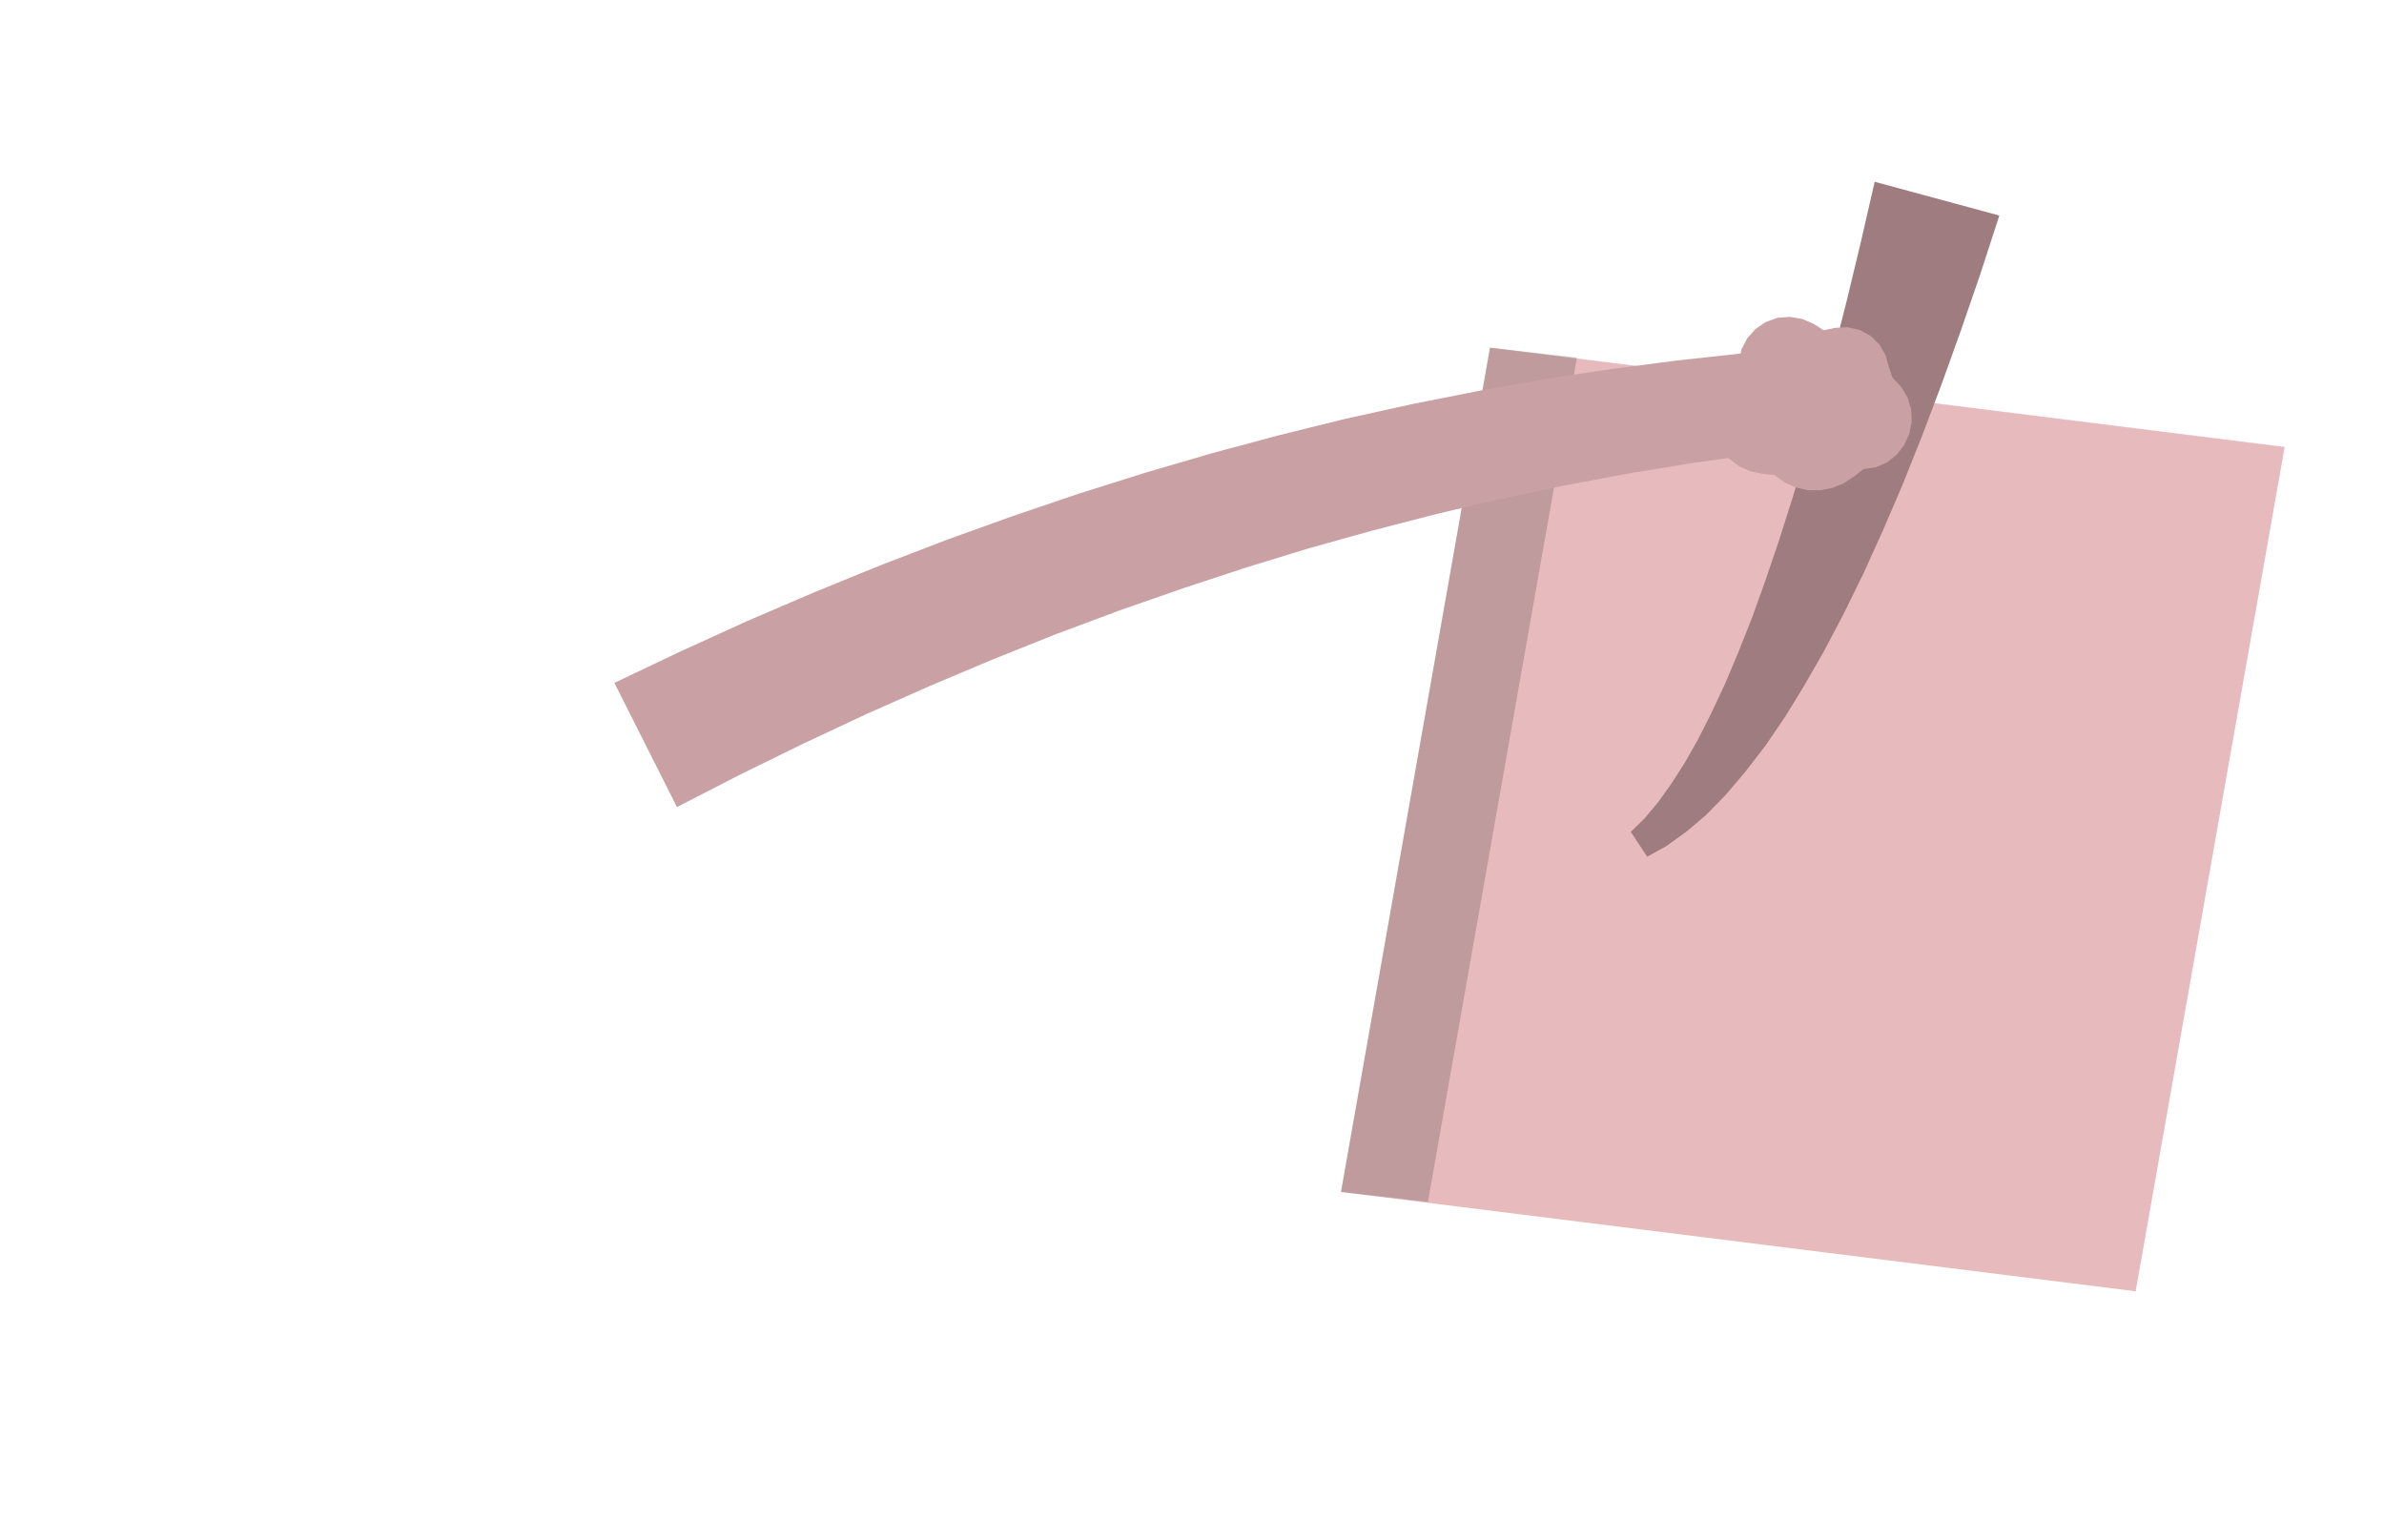
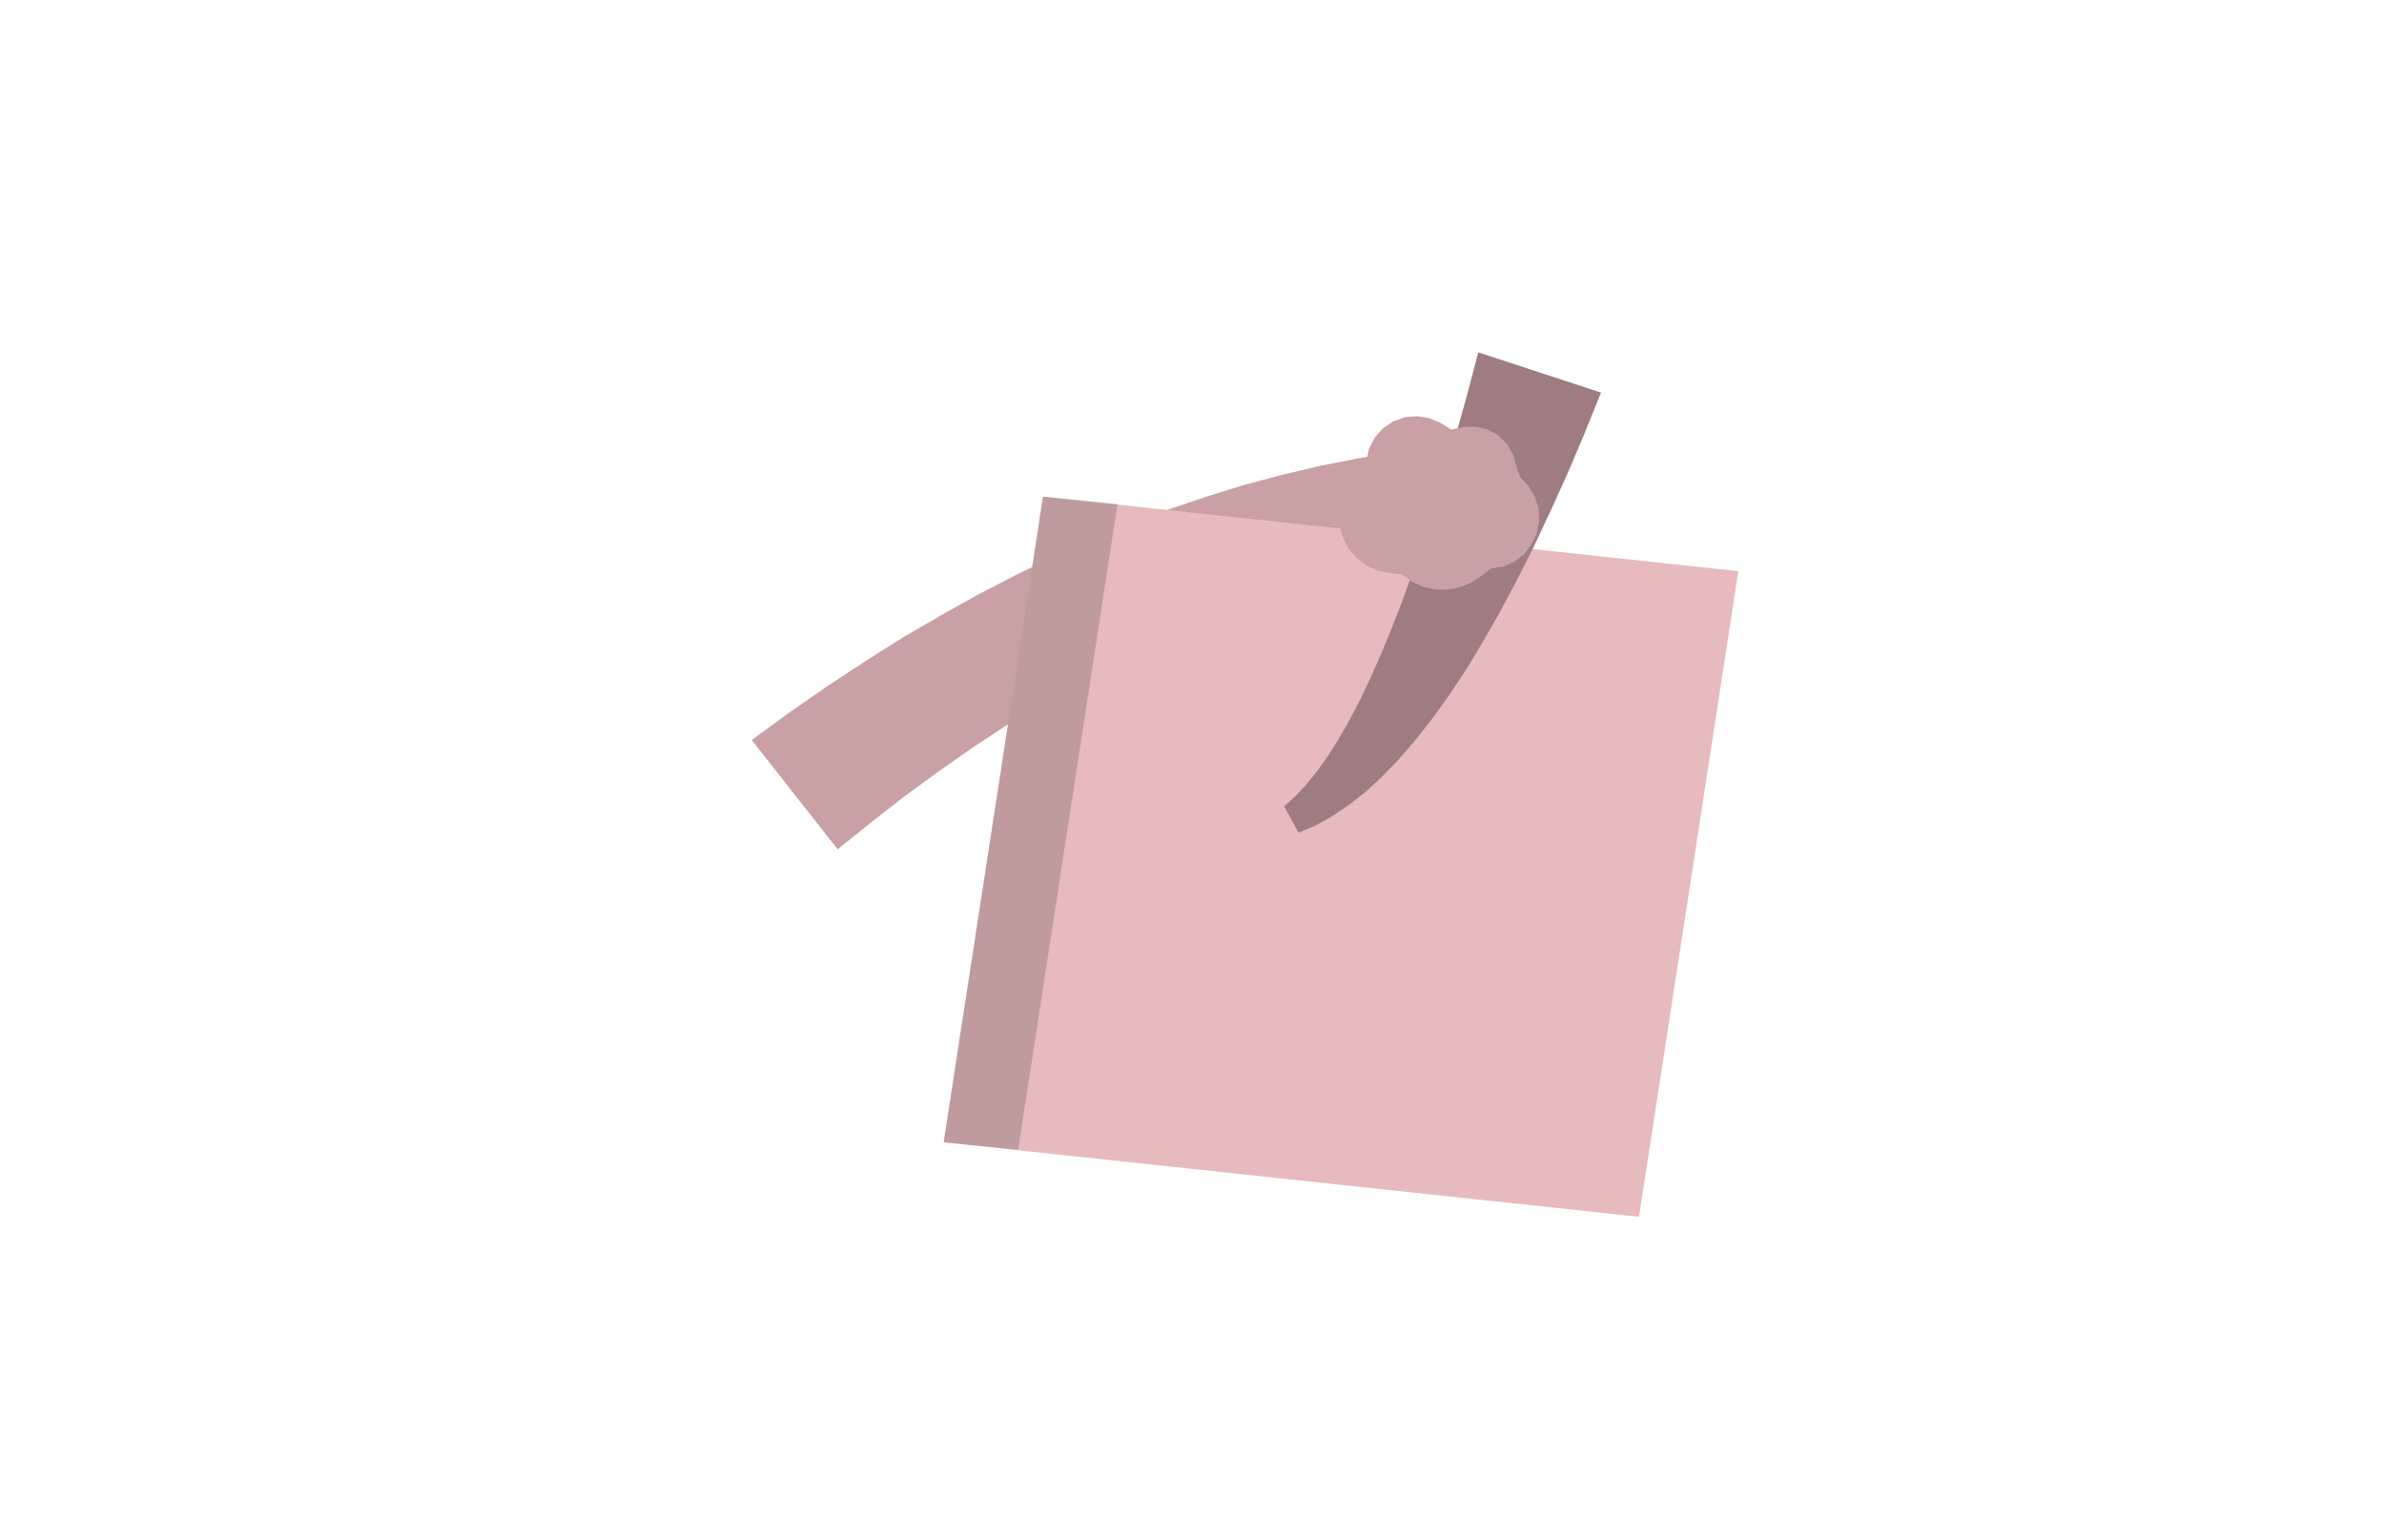
<svg xmlns="http://www.w3.org/2000/svg" viewBox="0 0 96 62" width="96" height="62">
-   <path id="kagit" d="M54.00 48.00 L60.00 14.00 L92.00 18.00 L86.00 52.00 Z" fill="#E7BABD" />
-   <path id="sirt" d="M54.00 48.00 L60.00 14.00 L63.50 14.40 L57.50 48.40 Z" fill="#1C1C1C" opacity="0.2" />
-   <path id="kol-yakin" d="M27.26 32.50 L29.81 31.19 L32.36 29.94 L34.90 28.75 L37.45 27.62 L39.99 26.55 L42.54 25.53 L45.09 24.58 L47.64 23.69 L50.19 22.85 L52.74 22.07 L55.29 21.36 L57.84 20.70 L60.39 20.10 L62.95 19.56 L65.50 19.08 L68.06 18.66 L70.62 18.30 L73.18 17.99 L72.82 14.01 L70.16 14.23 L67.50 14.52 L64.83 14.87 L62.17 15.27 L59.50 15.75 L56.83 16.28 L54.16 16.87 L51.49 17.53 L48.81 18.25 L46.14 19.03 L43.47 19.87 L40.79 20.78 L38.12 21.74 L35.44 22.77 L32.77 23.86 L30.09 25.01 L27.41 26.23 L24.74 27.50 Z" fill="#C9A0A3" />
-   <path id="kalem" d="M75.49 7.32 L74.94 9.72 L74.39 12.01 L73.84 14.18 L73.29 16.24 L72.74 18.19 L72.19 20.03 L71.64 21.76 L71.09 23.38 L70.55 24.88 L70.00 26.27 L69.46 27.55 L68.91 28.72 L68.37 29.79 L67.83 30.74 L67.29 31.58 L66.76 32.32 L66.22 32.96 L65.67 33.50 L66.33 34.50 L67.12 34.06 L67.91 33.49 L68.71 32.81 L69.50 32.00 L70.29 31.07 L71.09 30.03 L71.88 28.87 L72.66 27.60 L73.45 26.22 L74.24 24.72 L75.03 23.11 L75.81 21.39 L76.60 19.55 L77.38 17.60 L78.16 15.54 L78.94 13.37 L79.73 11.08 L80.51 8.68 Z" fill="#9E7C7F" />
-   <path id="el-yakin" d="M76.81 16.00 L76.96 16.48 L76.98 16.98 L76.89 17.46 L76.68 17.92 L76.38 18.31 L75.99 18.62 L75.54 18.82 L75.04 18.89 L74.66 19.19 L74.25 19.46 L73.79 19.65 L73.30 19.74 L72.80 19.74 L72.31 19.63 L71.86 19.43 L71.46 19.13 L70.98 19.08 L70.49 18.98 L70.04 18.78 L69.64 18.48 L69.31 18.10 L69.08 17.66 L68.95 17.18 L68.93 16.69 L69.02 16.20 L69.21 15.74 L69.50 15.33 L69.86 14.99 L70.03 14.54 L70.13 14.06 L70.36 13.62 L70.69 13.25 L71.10 12.97 L71.57 12.80 L72.07 12.76 L72.56 12.84 L73.01 13.03 L73.44 13.30 L73.91 13.20 L74.41 13.18 L74.89 13.29 L75.33 13.53 L75.68 13.87 L75.93 14.30 L76.06 14.78 L76.21 15.21 L76.56 15.58 Z" fill="#C9A0A3" />
+   <path id="kol-yakin" d="M33.73 34.20 L35.10 33.10 L36.46 32.04 L37.83 31.04 L39.19 30.09 L40.56 29.19 L41.92 28.33 L43.28 27.53 L44.64 26.78 L46.01 26.08 L47.37 25.43 L48.73 24.82 L50.09 24.27 L51.45 23.77 L52.81 23.31 L54.18 22.90 L55.54 22.55 L56.91 22.24 L58.27 21.98 L57.73 18.02 L56.20 18.21 L54.68 18.46 L53.16 18.76 L51.63 19.12 L50.10 19.53 L48.58 20.00 L47.05 20.52 L45.52 21.09 L43.99 21.72 L42.47 22.40 L40.94 23.14 L39.41 23.93 L37.89 24.78 L36.36 25.67 L34.84 26.63 L33.32 27.63 L31.79 28.69 L30.27 29.80 Z" fill="#C9A0A3" />
+   <path id="kagit" d="M38.00 46.00 L42.00 20.00 L70.00 23.00 L66.00 49.00 Z" fill="#E7BABD" />
+   <path id="sirt" d="M38.00 46.00 L42.00 20.00 L45.00 20.30 L41.00 46.30 Z" fill="#1C1C1C" opacity="0.2" />
+   <path id="kalem" d="M59.53 14.19 L59.09 15.85 L58.65 17.44 L58.21 18.95 L57.78 20.38 L57.34 21.73 L56.90 23.01 L56.47 24.20 L56.03 25.33 L55.60 26.37 L55.17 27.34 L54.74 28.24 L54.31 29.06 L53.88 29.80 L53.45 30.48 L53.02 31.08 L52.59 31.61 L52.16 32.07 L51.71 32.47 L52.29 33.53 L52.96 33.25 L53.63 32.88 L54.31 32.42 L55.00 31.88 L55.68 31.25 L56.36 30.54 L57.04 29.75 L57.72 28.88 L58.40 27.93 L59.08 26.90 L59.75 25.78 L60.43 24.59 L61.10 23.33 L61.78 21.98 L62.45 20.55 L63.13 19.05 L63.80 17.47 L64.47 15.81 Z" fill="#9E7C7F" />
+   <path id="el-yakin" d="M61.81 20.00 L61.96 20.48 L61.98 20.98 L61.89 21.46 L61.68 21.92 L61.38 22.31 L60.99 22.62 L60.54 22.82 L60.04 22.89 L59.66 23.19 L59.25 23.46 L58.79 23.65 L58.30 23.74 L57.80 23.74 L57.31 23.63 L56.86 23.43 L56.46 23.13 L55.98 23.08 L55.49 22.98 L55.04 22.78 L54.64 22.48 L54.31 22.10 L54.08 21.66 L53.95 21.18 L53.93 20.69 L54.02 20.20 L54.21 19.74 L54.50 19.33 L54.86 18.99 L55.03 18.54 L55.13 18.06 L55.36 17.62 L55.69 17.25 L56.10 16.97 L56.57 16.80 L57.07 16.76 L57.56 16.84 L58.01 17.03 L58.44 17.30 L58.91 17.20 L59.41 17.18 L59.89 17.29 L60.33 17.53 L60.68 17.87 L60.93 18.30 L61.06 18.78 L61.21 19.21 L61.56 19.58 Z" fill="#C9A0A3" />
  <rect id="yuva" x="2.00" y="4.00" width="44.00" height="44.00" fill="none" />
</svg>
